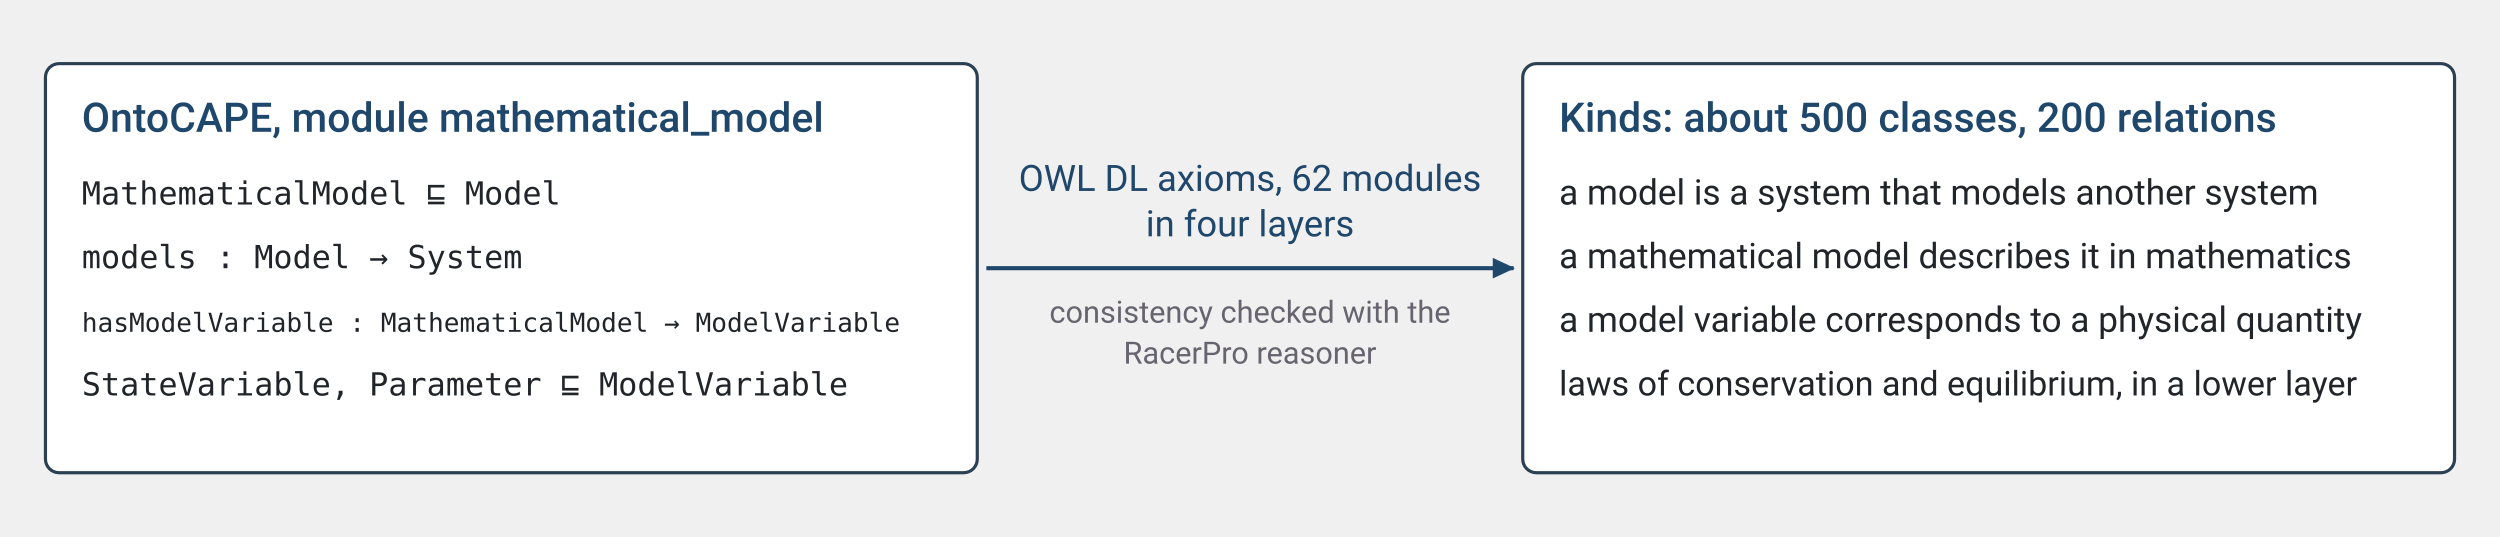
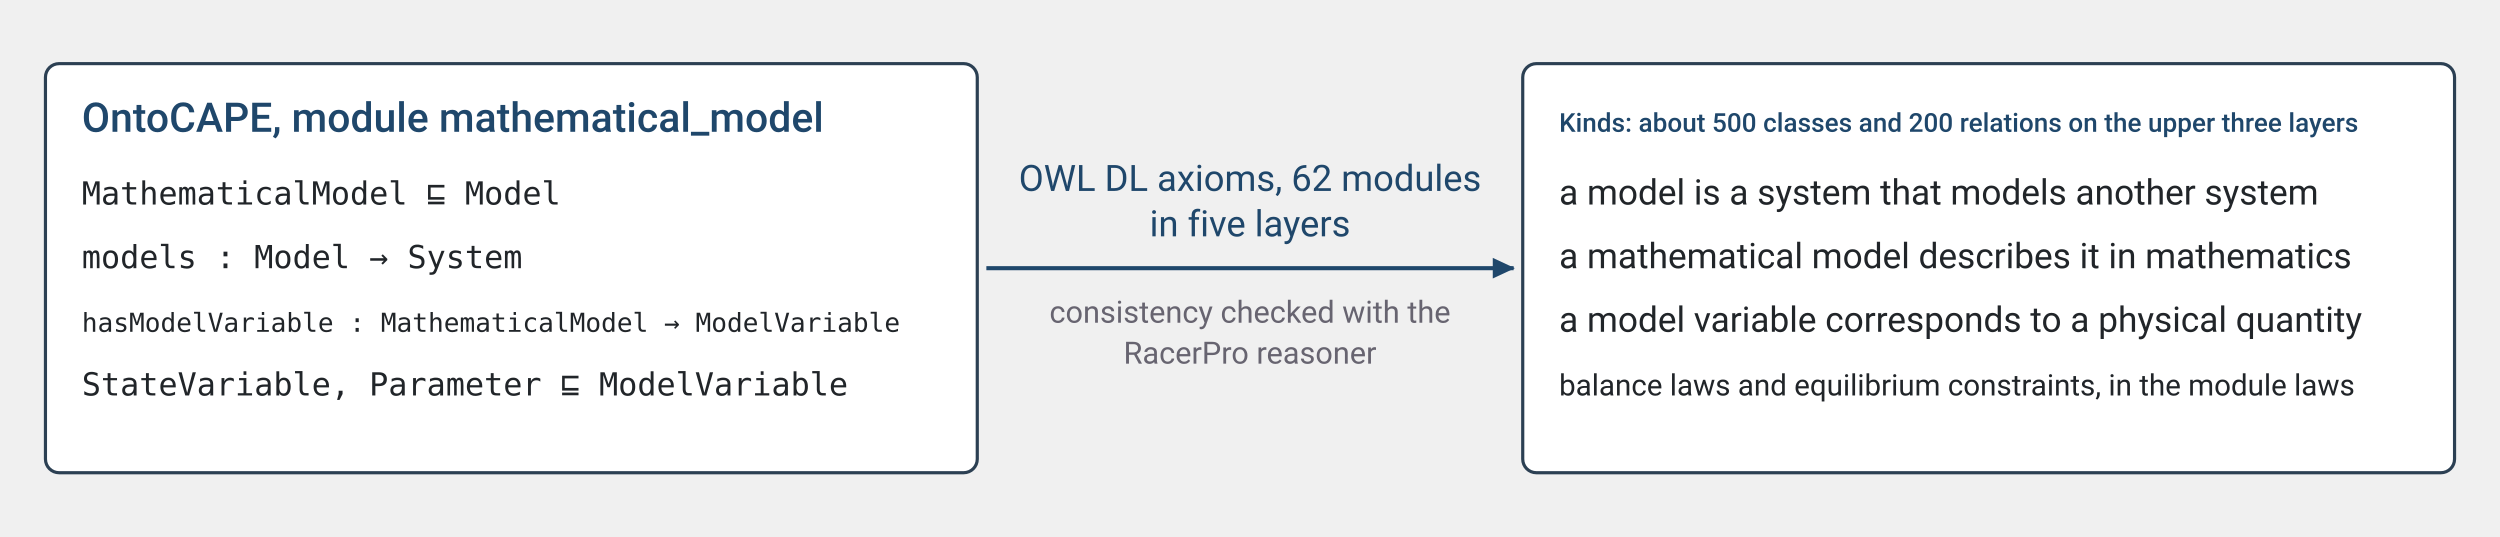
<svg xmlns="http://www.w3.org/2000/svg" viewBox="0 0 1100 236" width="1100" height="236" font-family="Roboto, 'Helvetica Neue', Helvetica, Arial, sans-serif">
  <defs>
    <marker id="h" viewBox="0 0 10 10" refX="8.5" refY="5" markerWidth="6" markerHeight="6" orient="auto">
      <path d="M0,0.8 L9,5 L0,9.2 z" fill="#1f476b" />
    </marker>
  </defs>
  <rect x="20" y="28" width="410" height="180" rx="6" fill="#ffffff" stroke="#2c4053" stroke-width="1.4" />
  <text x="36" y="58" font-size="18" font-weight="500" fill="#1f476b">OntoCAPE, module mathematical_model</text>
  <text x="36" y="90" font-size="14" font-family="'JetBrains Mono', Menlo, Consolas, monospace" fill="#212529">MathematicalModel ⊑ Model</text>
  <text x="36" y="118" font-size="14" font-family="'JetBrains Mono', Menlo, Consolas, monospace" fill="#212529">models : Model → System</text>
  <text x="36" y="146" font-size="11.5" font-family="'JetBrains Mono', Menlo, Consolas, monospace" fill="#212529" textLength="378" lengthAdjust="spacingAndGlyphs">hasModelVariable : MathematicalModel → ModelVariable</text>
  <text x="36" y="174" font-size="14" font-family="'JetBrains Mono', Menlo, Consolas, monospace" fill="#212529">StateVariable, Parameter ⊑ ModelVariable</text>
  <rect x="670" y="28" width="410" height="180" rx="6" fill="#ffffff" stroke="#2c4053" stroke-width="1.4" />
-   <text x="686" y="58" font-size="18" font-weight="500" fill="#1f476b">Kinds: about 500 classes, 200 relations</text>
+   <text x="686" y="58" font-size="11.5" font-weight="500" fill="#1f476b" textLength="378" lengthAdjust="spacingAndGlyphs">Kinds: about 500 classes and 200 relations on the upper three layers</text>
  <text x="686" y="90" font-size="15.5" font-family="Roboto, 'Helvetica Neue', Helvetica, Arial, sans-serif" fill="#212529">a model is a system that models another system</text>
  <text x="686" y="118" font-size="15.5" font-family="Roboto, 'Helvetica Neue', Helvetica, Arial, sans-serif" fill="#212529">a mathematical model describes it in mathematics</text>
  <text x="686" y="146" font-size="15.5" font-family="Roboto, 'Helvetica Neue', Helvetica, Arial, sans-serif" fill="#212529">a model variable corresponds to a physical quantity</text>
-   <text x="686" y="174" font-size="15.0" font-family="Roboto, 'Helvetica Neue', Helvetica, Arial, sans-serif" fill="#212529">laws of conservation and equilibrium, in a lower layer</text>
+   <text x="686" y="174" font-size="13.0" font-family="Roboto, 'Helvetica Neue', Helvetica, Arial, sans-serif" fill="#212529">balance laws and equilibrium constraints, in the module laws</text>
  <line x1="434" y1="118.0" x2="666" y2="118.0" stroke="#1f476b" stroke-width="1.8" marker-end="url(#h)" />
  <text x="550.0" y="84.0" text-anchor="middle" font-size="16" fill="#1f476b">OWL DL axioms, 62 modules</text>
-   <text x="550.0" y="104.0" text-anchor="middle" font-size="16" fill="#1f476b">in four layers</text>
+   <text x="550.0" y="104.0" text-anchor="middle" font-size="16" fill="#1f476b">in five layers</text>
  <text x="550.0" y="142.0" text-anchor="middle" font-size="13.5" fill="#676470">consistency checked with the</text>
  <text x="550.0" y="160.0" text-anchor="middle" font-size="13.5" fill="#676470">RacerPro reasoner</text>
</svg>
